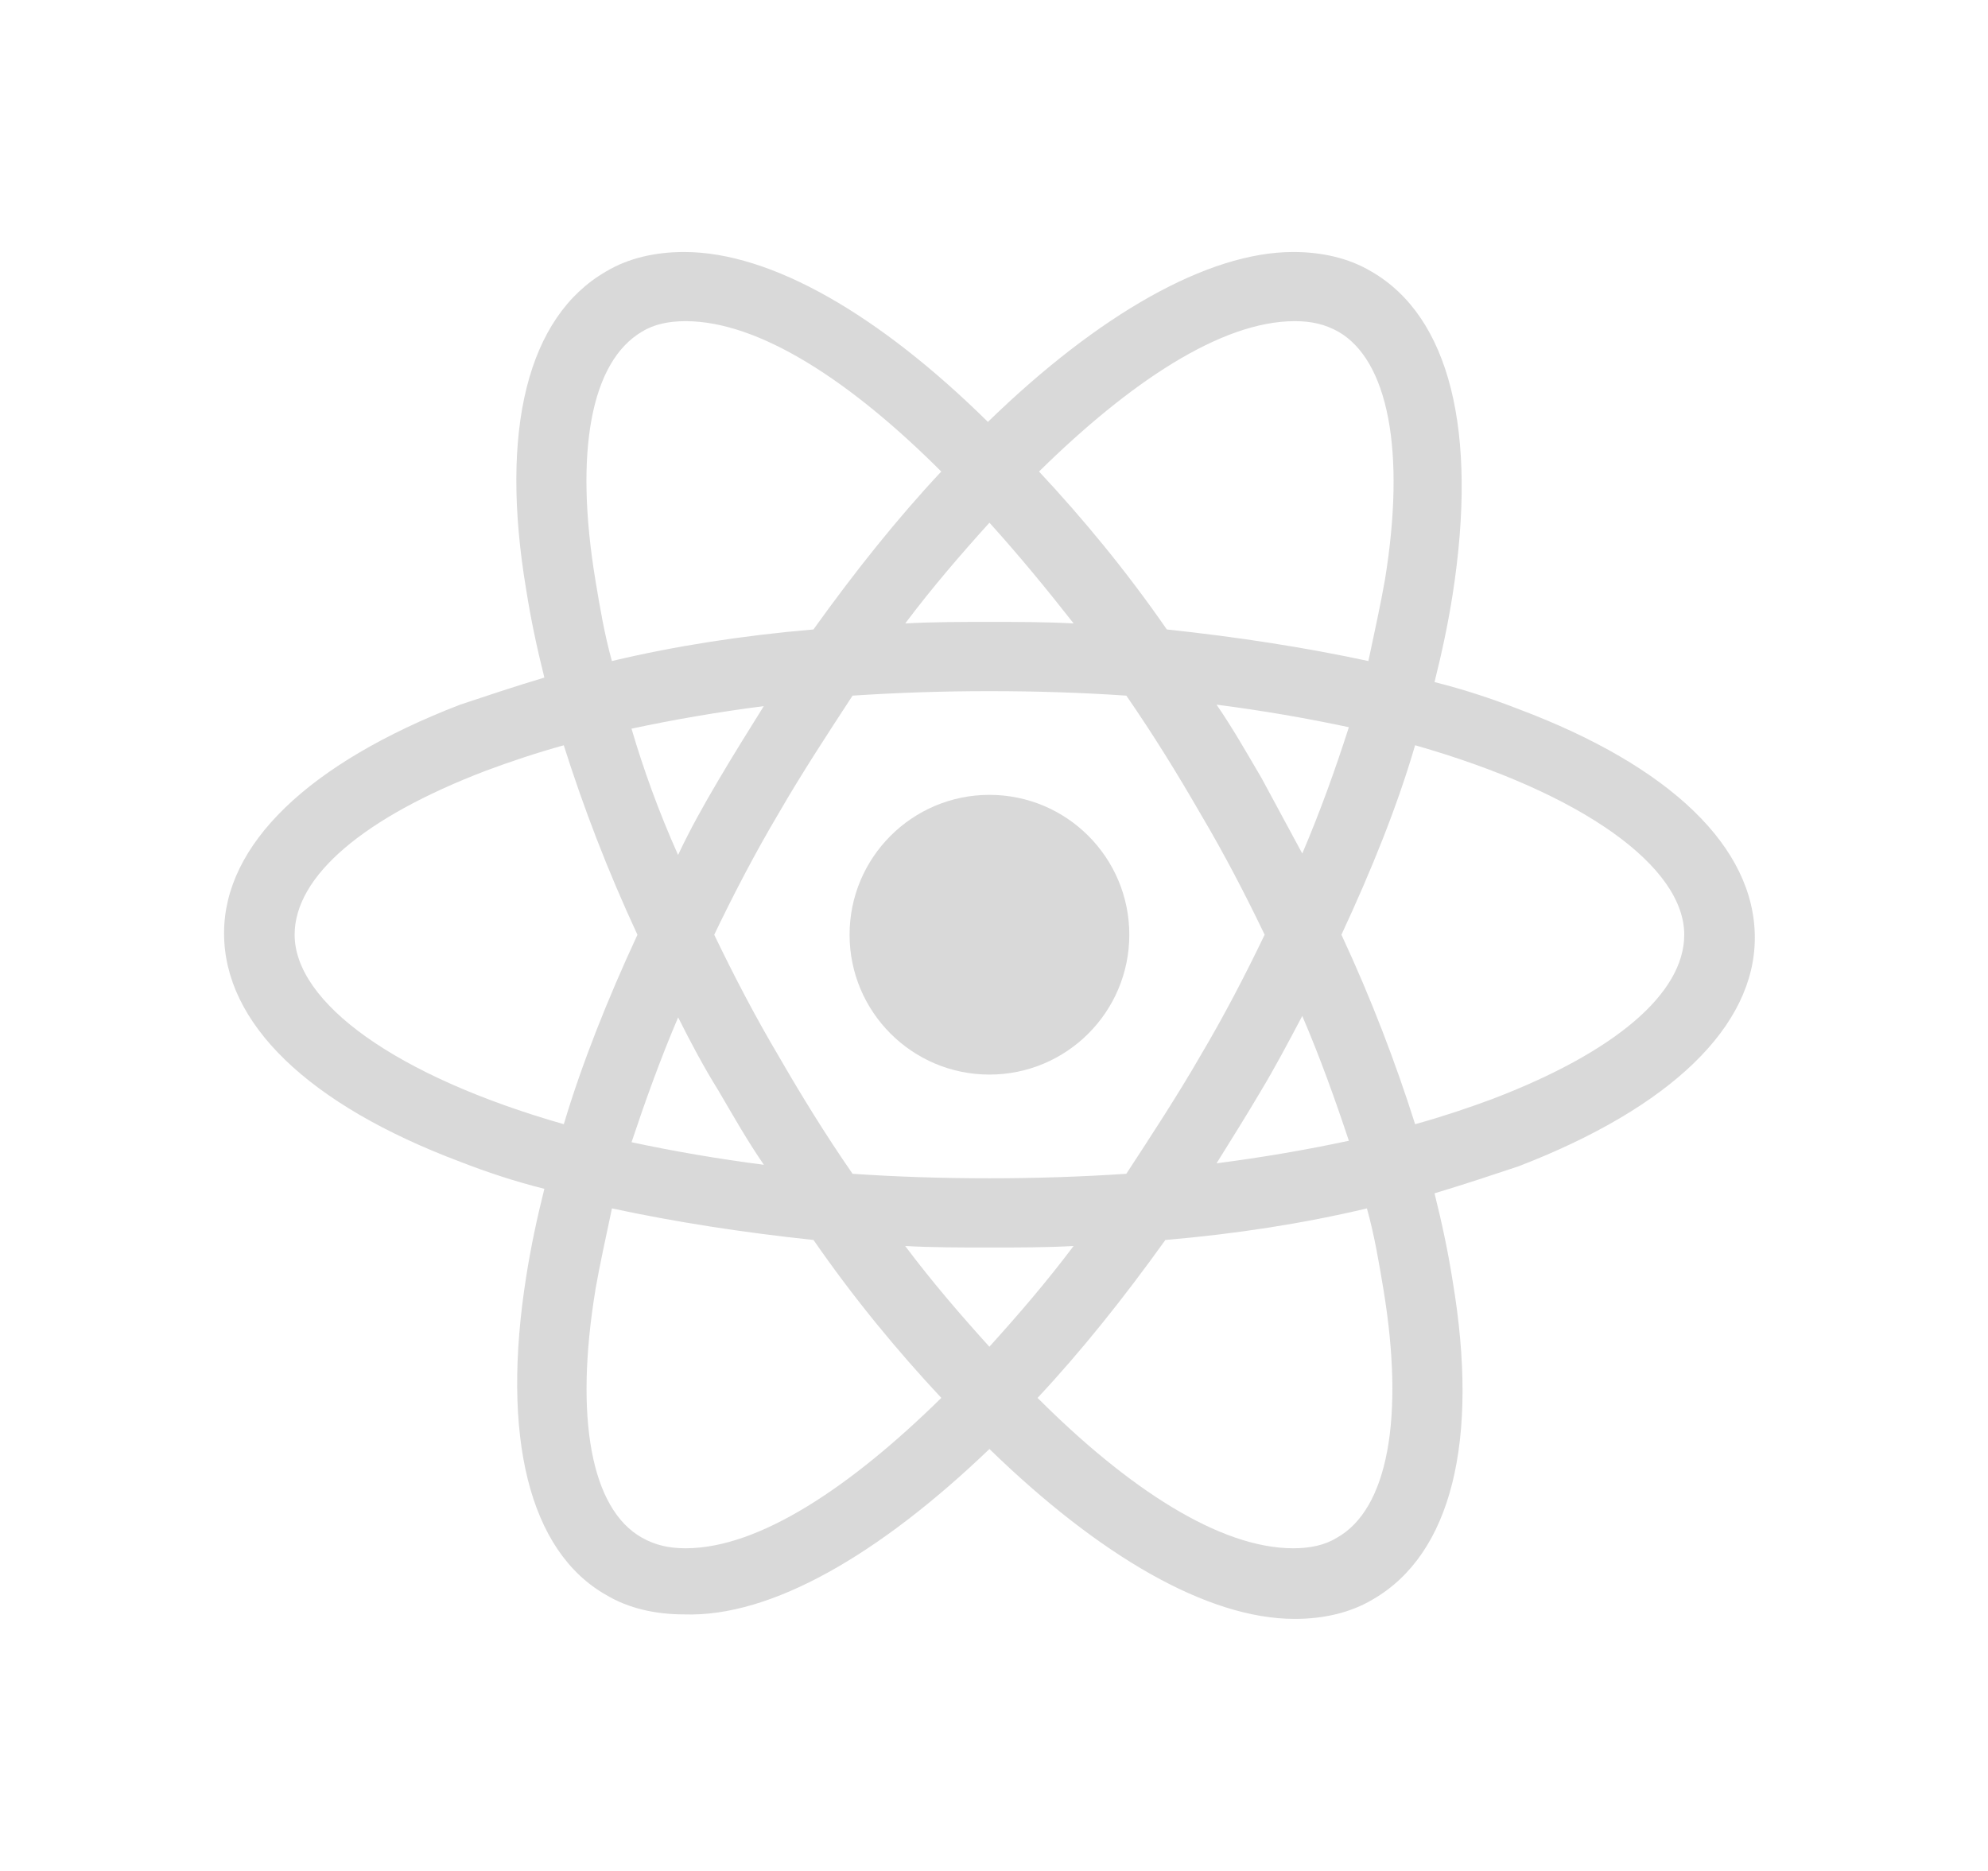
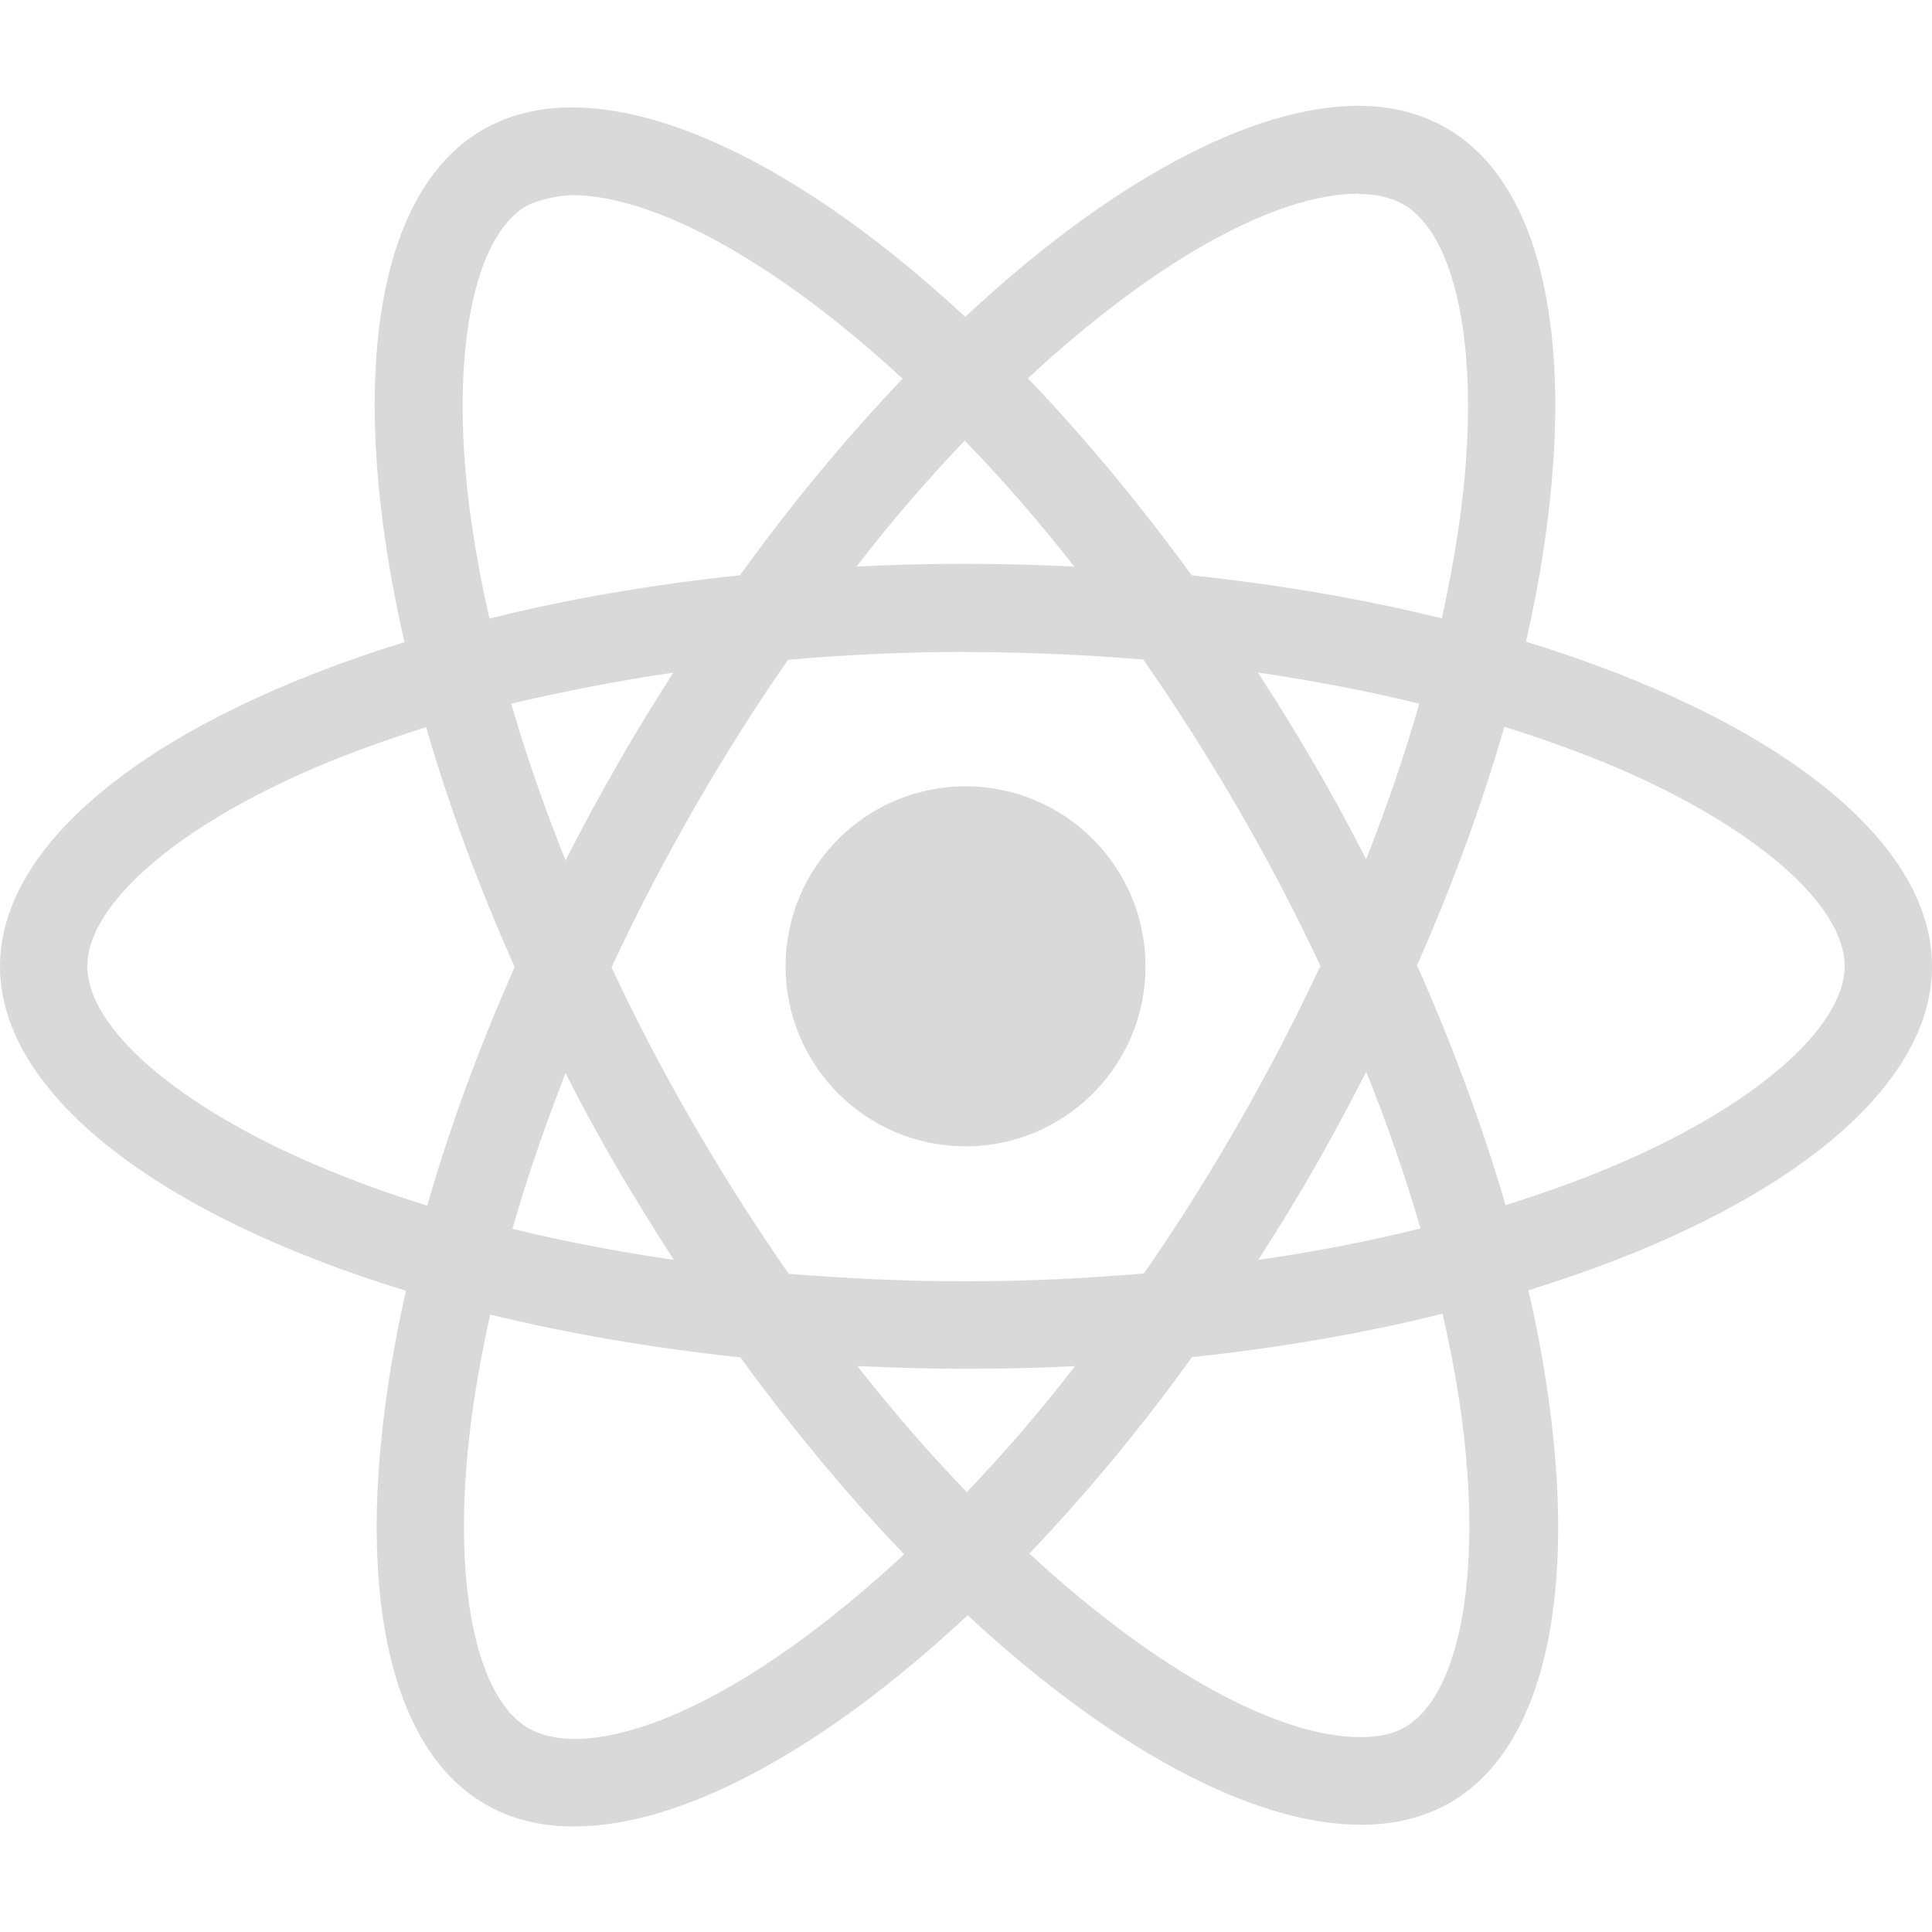
- <svg xmlns="http://www.w3.org/2000/svg" version="1.1" width="34" height="32" viewBox="0 0 34 32">
-   <path fill="#D9D9D9" d="M19.314 15.987c0 1.321-1.071 2.392-2.392 2.392s-2.392-1.071-2.392-2.392c0-1.321 1.071-2.392 2.392-2.392s2.392 1.071 2.392 2.392z" />
-   <path fill="#D9D9D9" d="M16.922 24.783c1.878 1.826 3.729 2.906 5.221 2.906 0.489 0 0.952-0.103 1.337-0.334 1.337-0.772 1.826-2.701 1.363-5.453-0.077-0.489-0.18-0.977-0.309-1.492 0.514-0.154 0.977-0.309 1.44-0.463 2.598-1.003 4.038-2.392 4.038-3.909 0-1.543-1.44-2.932-4.038-3.909-0.463-0.18-0.926-0.334-1.44-0.463 0.129-0.514 0.232-1.003 0.309-1.492 0.437-2.803-0.051-4.758-1.389-5.53-0.386-0.231-0.849-0.334-1.337-0.334-1.466 0-3.344 1.080-5.221 2.906-1.852-1.826-3.704-2.906-5.195-2.906-0.489 0-0.952 0.103-1.337 0.334-1.337 0.772-1.826 2.701-1.363 5.453 0.077 0.489 0.18 0.977 0.309 1.492-0.514 0.154-0.977 0.309-1.44 0.463-2.598 1.003-4.038 2.392-4.038 3.909 0 1.543 1.44 2.932 4.038 3.909 0.463 0.18 0.926 0.334 1.44 0.463-0.129 0.514-0.232 1.003-0.309 1.492-0.437 2.752 0.051 4.707 1.363 5.453 0.386 0.232 0.849 0.334 1.337 0.334 1.492 0.051 3.344-1.029 5.221-2.829v0zM15.481 21.311c0.463 0.026 0.952 0.026 1.44 0.026s0.977 0 1.44-0.026c-0.463 0.617-0.952 1.183-1.44 1.723-0.489-0.54-0.977-1.106-1.44-1.723zM12.292 18.662c0.257 0.437 0.489 0.849 0.772 1.26-0.797-0.103-1.543-0.232-2.263-0.386 0.232-0.694 0.489-1.415 0.797-2.135 0.206 0.411 0.437 0.849 0.694 1.26zM10.8 12.463c0.72-0.154 1.466-0.283 2.263-0.386-0.257 0.412-0.514 0.823-0.772 1.26s-0.489 0.849-0.694 1.286c-0.334-0.746-0.592-1.466-0.797-2.161zM12.215 15.987c0.334-0.694 0.694-1.389 1.106-2.083 0.386-0.669 0.823-1.337 1.26-2.006 0.772-0.051 1.543-0.077 2.341-0.077 0.823 0 1.595 0.026 2.341 0.077 0.463 0.669 0.874 1.337 1.26 2.006 0.412 0.694 0.772 1.389 1.106 2.083-0.334 0.694-0.694 1.389-1.106 2.083-0.386 0.669-0.823 1.337-1.26 2.006-0.772 0.051-1.543 0.077-2.341 0.077-0.823 0-1.595-0.026-2.341-0.077-0.463-0.669-0.874-1.337-1.26-2.006-0.412-0.695-0.772-1.389-1.106-2.083v0zM22.272 14.598l-0.694-1.286c-0.257-0.437-0.489-0.849-0.772-1.26 0.797 0.103 1.543 0.232 2.263 0.386-0.231 0.72-0.489 1.44-0.797 2.161v0zM22.272 17.376c0.309 0.72 0.566 1.44 0.797 2.135-0.72 0.154-1.466 0.283-2.263 0.386 0.257-0.412 0.514-0.823 0.772-1.26 0.232-0.386 0.463-0.823 0.694-1.26v0zM22.863 26.301c-0.206 0.129-0.463 0.18-0.746 0.18-1.26 0-2.829-1.029-4.372-2.572 0.746-0.797 1.466-1.698 2.186-2.701 1.209-0.103 2.366-0.283 3.447-0.54 0.129 0.463 0.206 0.926 0.283 1.389 0.36 2.186 0.077 3.755-0.797 4.244zM24.201 12.746c2.881 0.823 4.604 2.083 4.604 3.241 0 1.003-1.183 2.006-3.266 2.804-0.412 0.154-0.874 0.309-1.337 0.437-0.334-1.055-0.746-2.135-1.26-3.241 0.514-1.106 0.952-2.186 1.26-3.241v0zM22.143 5.493c0.283 0 0.514 0.051 0.746 0.18 0.849 0.489 1.157 2.032 0.797 4.244-0.077 0.437-0.18 0.9-0.283 1.389-1.080-0.232-2.238-0.412-3.447-0.54-0.694-1.003-1.44-1.903-2.186-2.701 1.543-1.518 3.112-2.572 4.372-2.572zM18.362 10.663c-0.463-0.026-0.952-0.026-1.44-0.026s-0.977 0-1.44 0.026c0.463-0.617 0.952-1.183 1.44-1.723 0.489 0.54 0.977 1.132 1.44 1.723v0zM10.98 5.673c0.206-0.129 0.463-0.18 0.746-0.18 1.26 0 2.829 1.029 4.372 2.572-0.746 0.797-1.466 1.697-2.186 2.701-1.209 0.103-2.366 0.283-3.447 0.54-0.129-0.463-0.206-0.926-0.283-1.389-0.36-2.186-0.077-3.729 0.797-4.244v0zM9.643 19.228c-2.881-0.823-4.604-2.083-4.604-3.241 0-1.003 1.183-2.006 3.266-2.803 0.412-0.154 0.874-0.309 1.337-0.437 0.334 1.055 0.746 2.135 1.26 3.241-0.514 1.106-0.952 2.212-1.26 3.241zM10.183 22.057c0.077-0.437 0.18-0.9 0.283-1.389 1.080 0.232 2.238 0.412 3.447 0.54 0.694 1.003 1.44 1.903 2.186 2.701-1.543 1.517-3.112 2.572-4.372 2.572-0.283 0-0.514-0.051-0.746-0.18-0.875-0.489-1.157-2.058-0.797-4.244z" />
+ <svg xmlns="http://www.w3.org/2000/svg" role="img" viewBox="0 0 24 24">
+   <path fill="#D9D9D9" d="M14.23 12.004a2.236 2.236 0 0 1-2.235 2.236 2.236 2.236 0 0 1-2.236-2.236 2.236 2.236 0 0 1 2.235-2.236 2.236 2.236 0 0 1 2.236 2.236zm2.648-10.69c-1.346 0-3.107.96-4.888 2.622-1.78-1.653-3.542-2.602-4.887-2.602-.41 0-.783.093-1.106.278-1.375.793-1.683 3.264-.973 6.365C1.98 8.917 0 10.42 0 12.004c0 1.59 1.99 3.097 5.043 4.03-.704 3.113-.39 5.588.988 6.38.32.187.69.275 1.102.275 1.345 0 3.107-.96 4.888-2.624 1.78 1.654 3.542 2.603 4.887 2.603.41 0 .783-.09 1.106-.275 1.374-.792 1.683-3.263.973-6.365C22.02 15.096 24 13.59 24 12.004c0-1.59-1.99-3.097-5.043-4.032.704-3.11.39-5.587-.988-6.38-.318-.184-.688-.277-1.092-.278zm-.005 1.09v.006c.225 0 .406.044.558.127.666.382.955 1.835.73 3.704-.054.46-.142.945-.25 1.44-.96-.236-2.006-.417-3.107-.534-.66-.905-1.345-1.727-2.035-2.447 1.592-1.48 3.087-2.292 4.105-2.295zm-9.77.02c1.012 0 2.514.808 4.11 2.28-.686.72-1.37 1.537-2.02 2.442-1.107.117-2.154.298-3.113.538-.112-.49-.195-.964-.254-1.42-.23-1.868.054-3.32.714-3.707.19-.09.4-.127.563-.132zm4.882 3.05c.455.468.91.992 1.36 1.564-.44-.02-.89-.034-1.345-.034-.46 0-.915.01-1.36.034.44-.572.895-1.096 1.345-1.565zM12 8.1c.74 0 1.477.034 2.202.093.406.582.802 1.203 1.183 1.86.372.64.71 1.29 1.018 1.946-.308.655-.646 1.31-1.013 1.95-.38.66-.773 1.288-1.18 1.87-.728.063-1.466.098-2.21.098-.74 0-1.477-.035-2.202-.093-.406-.582-.802-1.204-1.183-1.86-.372-.64-.71-1.29-1.018-1.946.303-.657.646-1.313 1.013-1.954.38-.66.773-1.286 1.18-1.868.728-.064 1.466-.098 2.21-.098zm-3.635.254c-.24.377-.48.763-.704 1.16-.225.39-.435.782-.635 1.174-.265-.656-.49-1.31-.676-1.947.64-.15 1.315-.283 2.015-.386zm7.26 0c.695.103 1.365.23 2.006.387-.18.632-.405 1.282-.66 1.933-.2-.39-.41-.783-.64-1.174-.225-.392-.465-.774-.705-1.146zm3.063.675c.484.15.944.317 1.375.498 1.732.74 2.852 1.708 2.852 2.476-.005.768-1.125 1.74-2.857 2.475-.42.18-.88.342-1.355.493-.28-.958-.646-1.956-1.1-2.98.45-1.017.81-2.01 1.085-2.964zm-13.395.004c.278.96.645 1.957 1.1 2.98-.45 1.017-.812 2.01-1.086 2.964-.484-.15-.944-.318-1.37-.5-1.732-.737-2.852-1.706-2.852-2.474 0-.768 1.12-1.742 2.852-2.476.42-.18.88-.342 1.356-.494zm11.678 4.28c.265.657.49 1.312.676 1.948-.64.157-1.316.29-2.016.39.24-.375.48-.762.705-1.158.225-.39.435-.788.636-1.18zm-9.945.02c.2.392.41.783.64 1.175.23.39.465.772.705 1.143-.695-.102-1.365-.23-2.006-.386.18-.63.406-1.282.66-1.933zM17.92 16.32c.112.493.2.968.254 1.423.23 1.868-.054 3.32-.714 3.708-.147.09-.338.128-.563.128-1.012 0-2.514-.807-4.11-2.28.686-.72 1.37-1.536 2.02-2.44 1.107-.118 2.154-.3 3.113-.54zm-11.83.01c.96.234 2.006.415 3.107.532.66.905 1.345 1.727 2.035 2.446-1.595 1.483-3.092 2.295-4.11 2.295-.22-.005-.406-.05-.553-.132-.666-.38-.955-1.834-.73-3.703.054-.46.142-.944.25-1.438zm4.56.64c.44.02.89.034 1.345.034.46 0 .915-.01 1.36-.034-.44.572-.895 1.095-1.345 1.565-.455-.47-.91-.993-1.36-1.565z" />
</svg>
